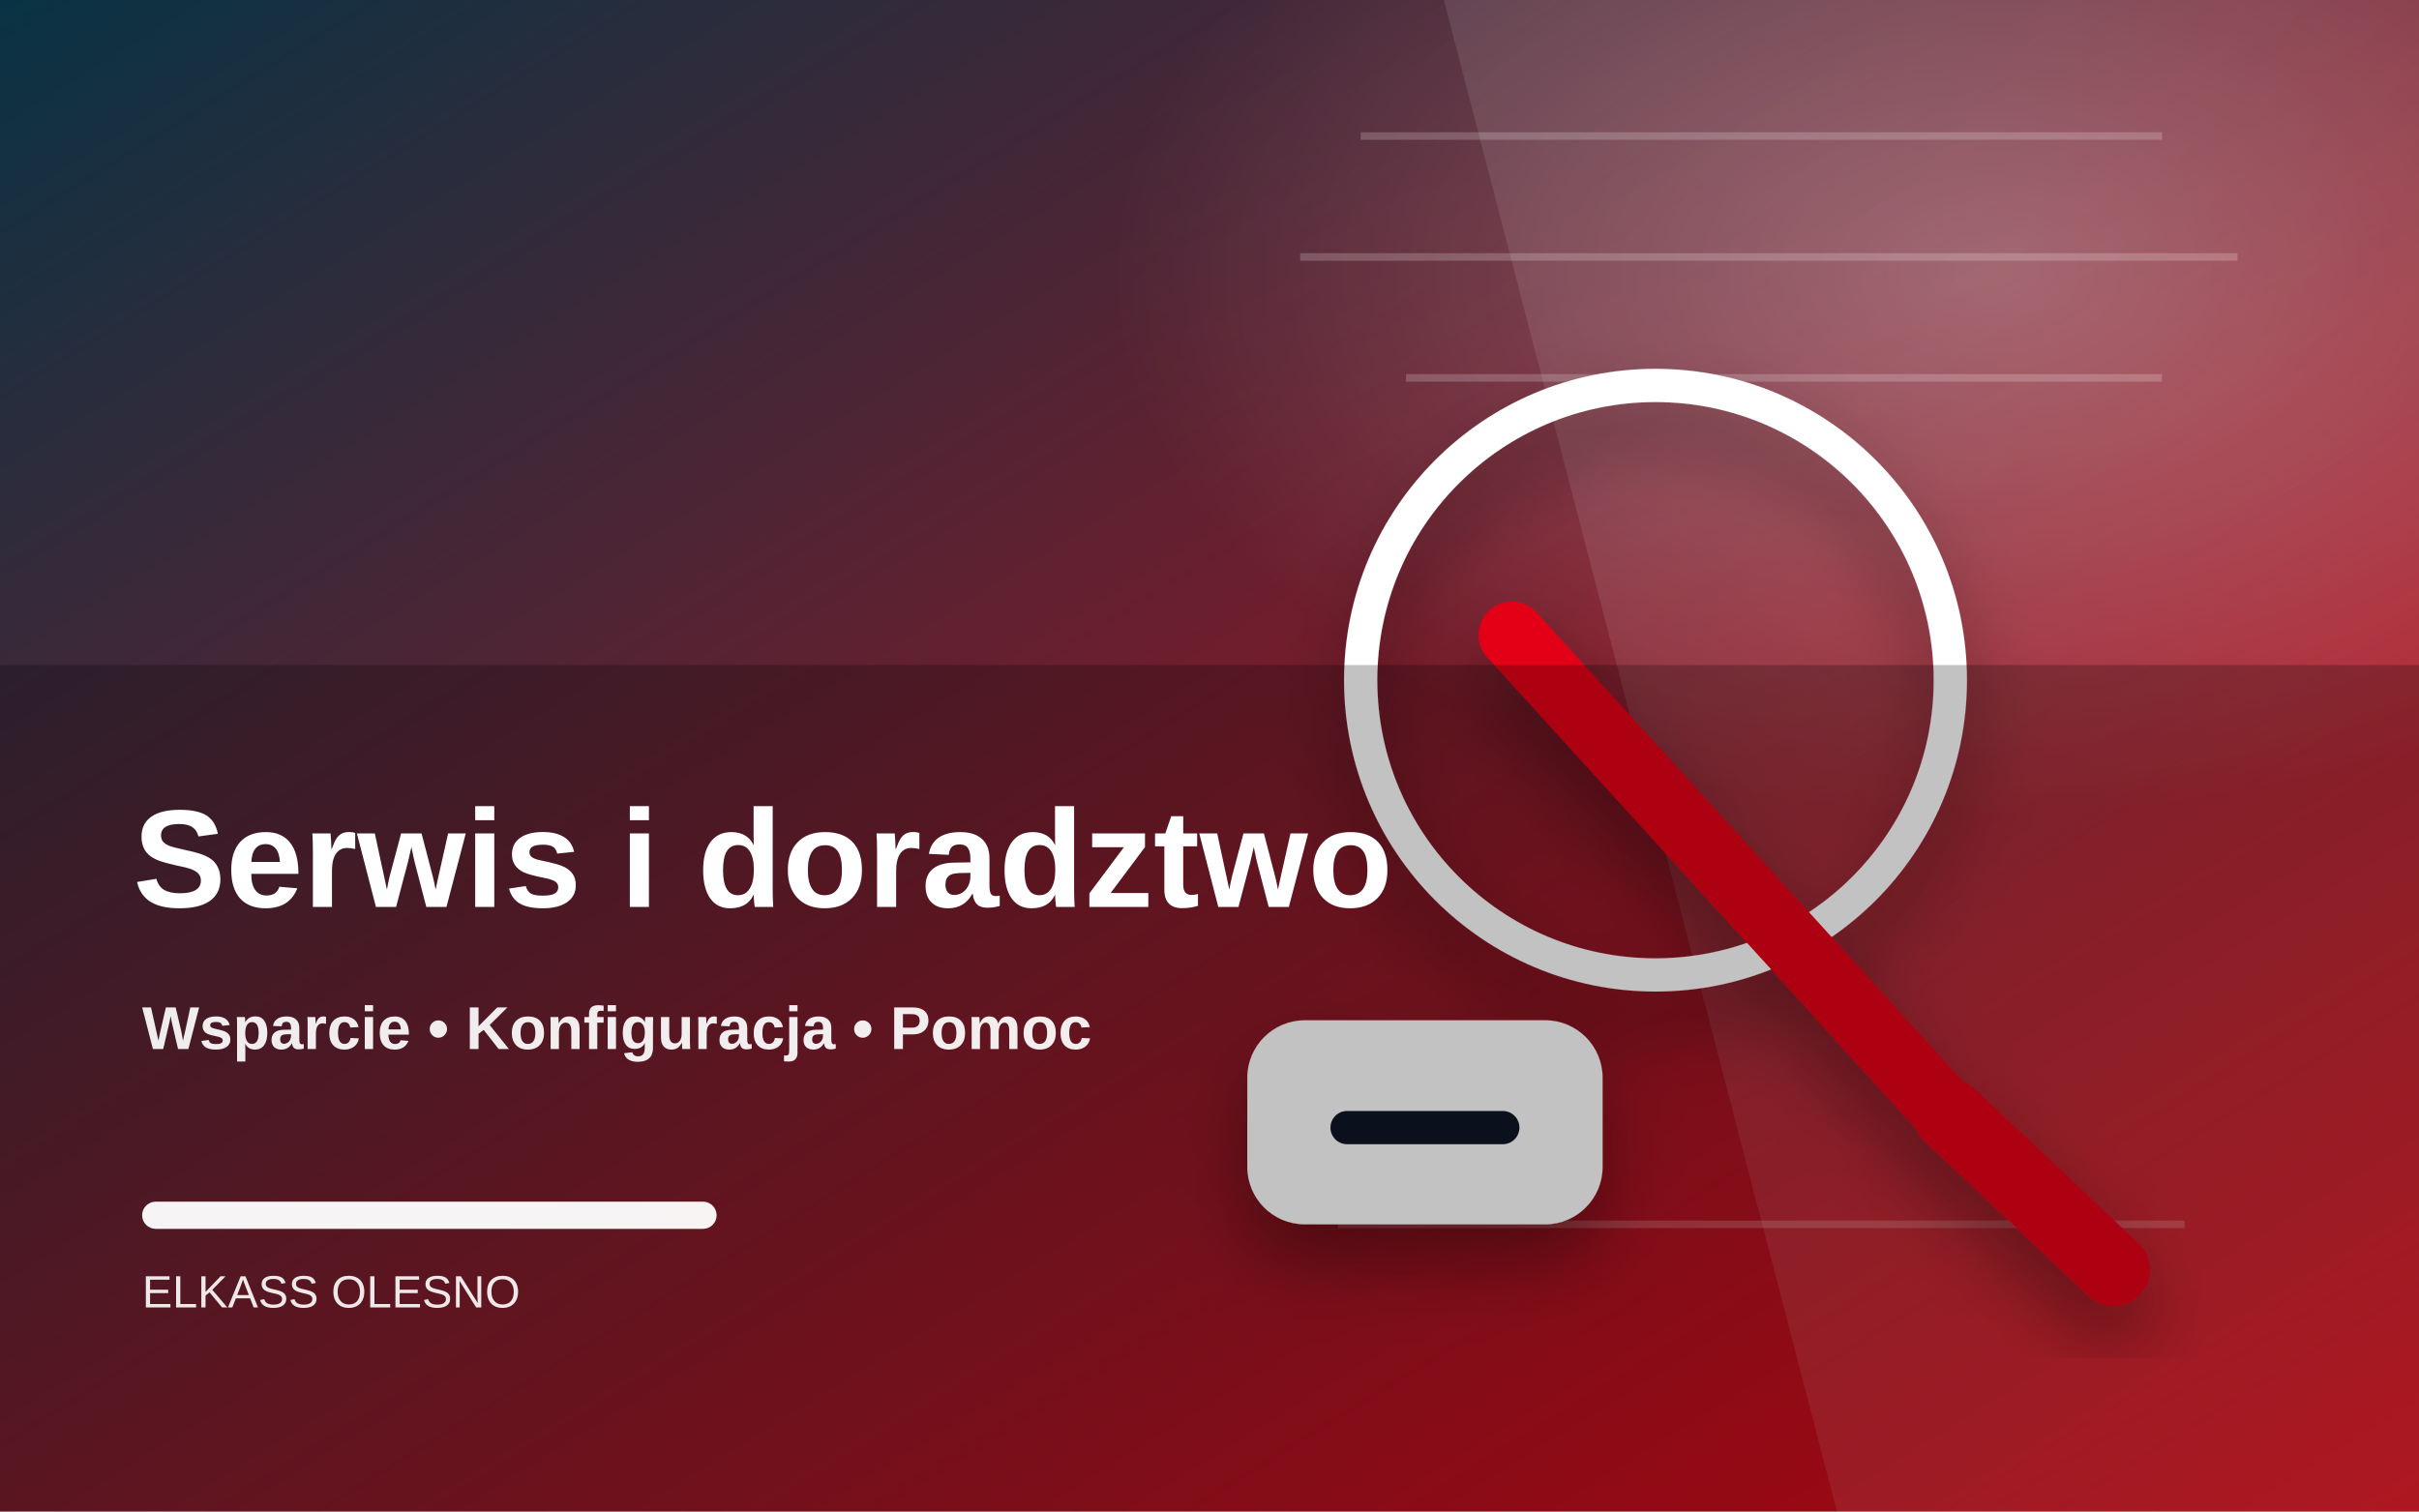
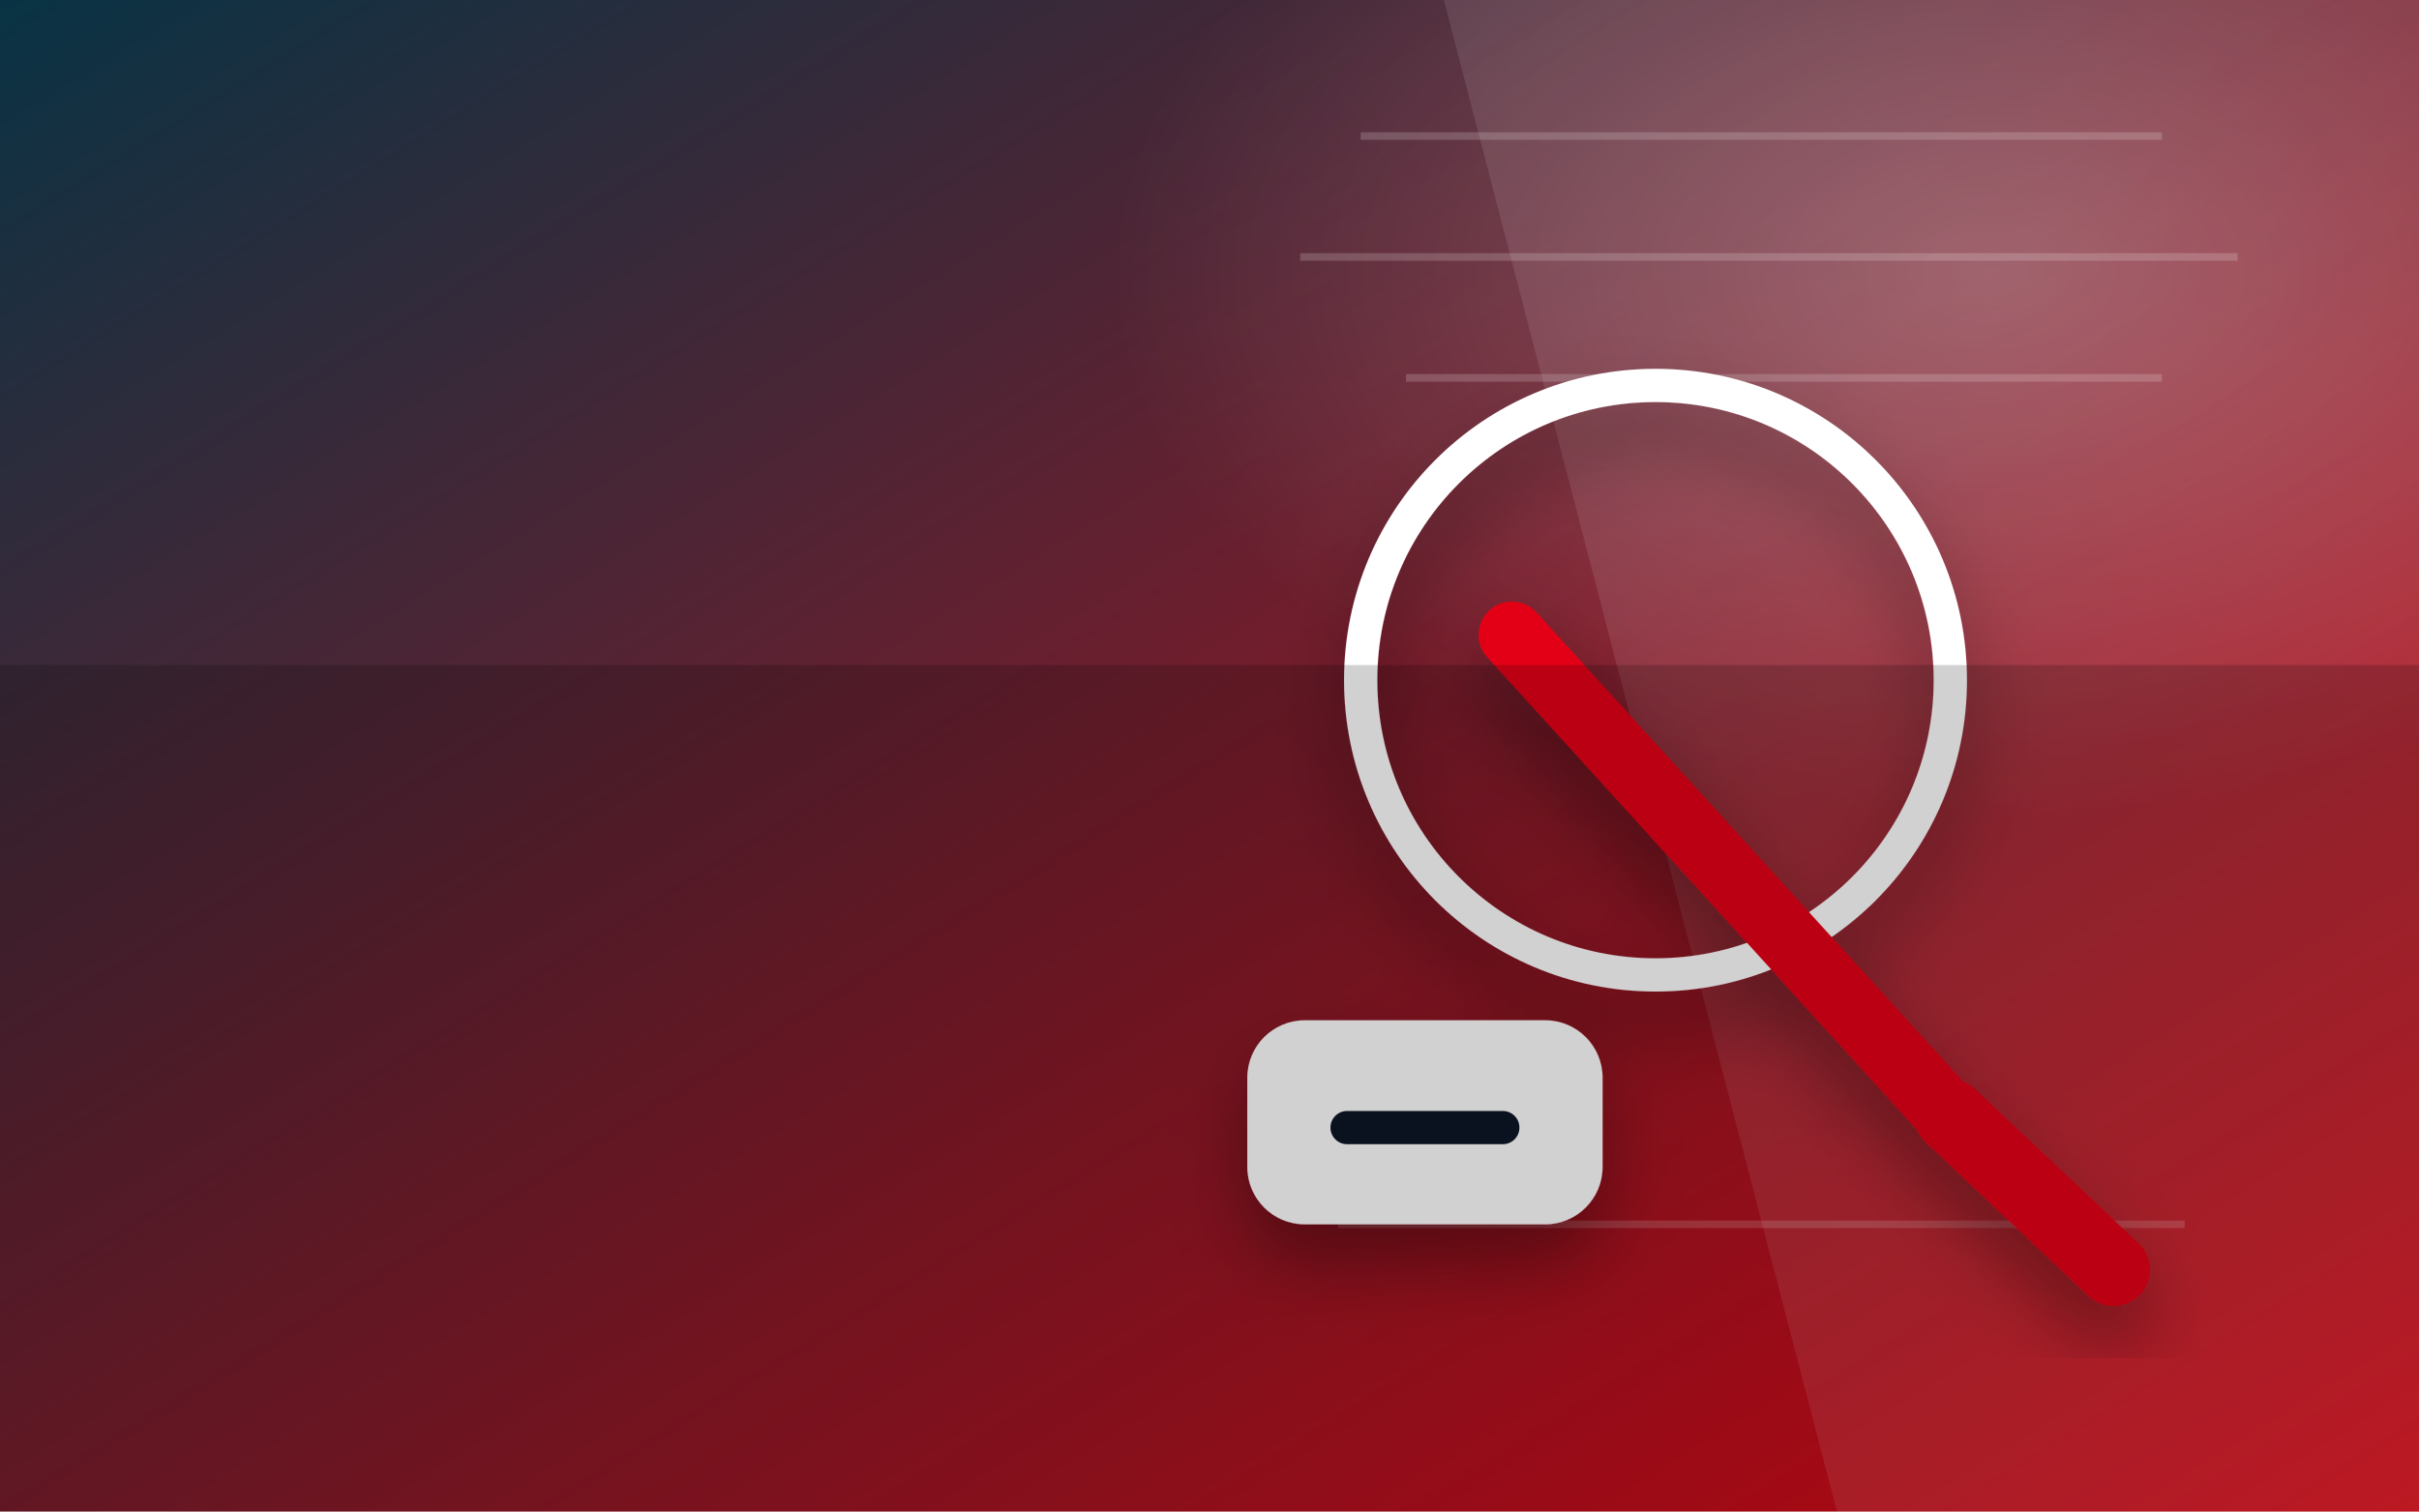
<svg xmlns="http://www.w3.org/2000/svg" width="1600" height="1000" viewBox="0 0 1600 1000">
  <defs>
    <linearGradient id="bg" x1="0" y1="0" x2="1" y2="1">
      <stop stop-color="#083344" />
      <stop offset="1" stop-color="#e30613" />
    </linearGradient>
    <radialGradient id="glow" cx=".82" cy=".18" r=".45">
-       <stop stop-color="white" stop-opacity=".26" />
+       <stop stop-color="white" stop-opacity=".24" />
      <stop offset=".8" stop-color="white" stop-opacity="0" />
    </radialGradient>
    <filter id="shadow">
      <feDropShadow dx="0" dy="26" stdDeviation="24" flood-opacity=".35" />
    </filter>
  </defs>
  <rect width="1600" height="1000" fill="url(#bg)" />
  <rect width="1600" height="1000" fill="url(#glow)" />
  <path d="M955 0h645v1000h-385z" fill="white" opacity=".10" />
-   <g opacity=".20">
-     <path d="M900 90h530M860 170h620M930 250h500M885 810h560" stroke="white" stroke-width="5" />
+   <g opacity=".18" stroke="white" stroke-width="5">
+     <path d="M900 90h530M860 170h620M930 250h500M885 810h560" />
  </g>
  <g filter="url(#shadow)">
    <circle cx="1095" cy="450" r="195" fill="none" stroke="white" stroke-width="22" />
    <path d="M1000 420l300 330" stroke="#e30613" stroke-width="44" stroke-linecap="round" />
    <path d="M1290 738l108 102" stroke="#e30613" stroke-width="48" stroke-linecap="round" />
    <rect x="825" y="675" width="235" height="135" rx="38" fill="white" />
    <rect x="880" y="735" width="125" height="22" rx="11" fill="#111827" />
  </g>
-   <rect y="440" width="1600" height="560" fill="black" opacity=".24" />
-   <text x="88" y="600" font-family="Arial Black,Arial" font-size="92" font-weight="900" fill="white">Serwis i doradztwo</text>
-   <text x="94" y="694" font-family="Arial, sans-serif" font-size="40" font-weight="800" fill="white" opacity=".92">Wsparcie • Konfiguracja • Pomoc</text>
-   <rect x="94" y="795" width="380" height="18" rx="9" fill="white" opacity=".95" />
-   <text x="94" y="865" font-family="Arial Black,Arial" font-size="30" fill="white" opacity=".9">ELKASS OLESNO</text>
+   <rect y="440" width="1600" height="560" fill="black" opacity=".18" />
</svg>
